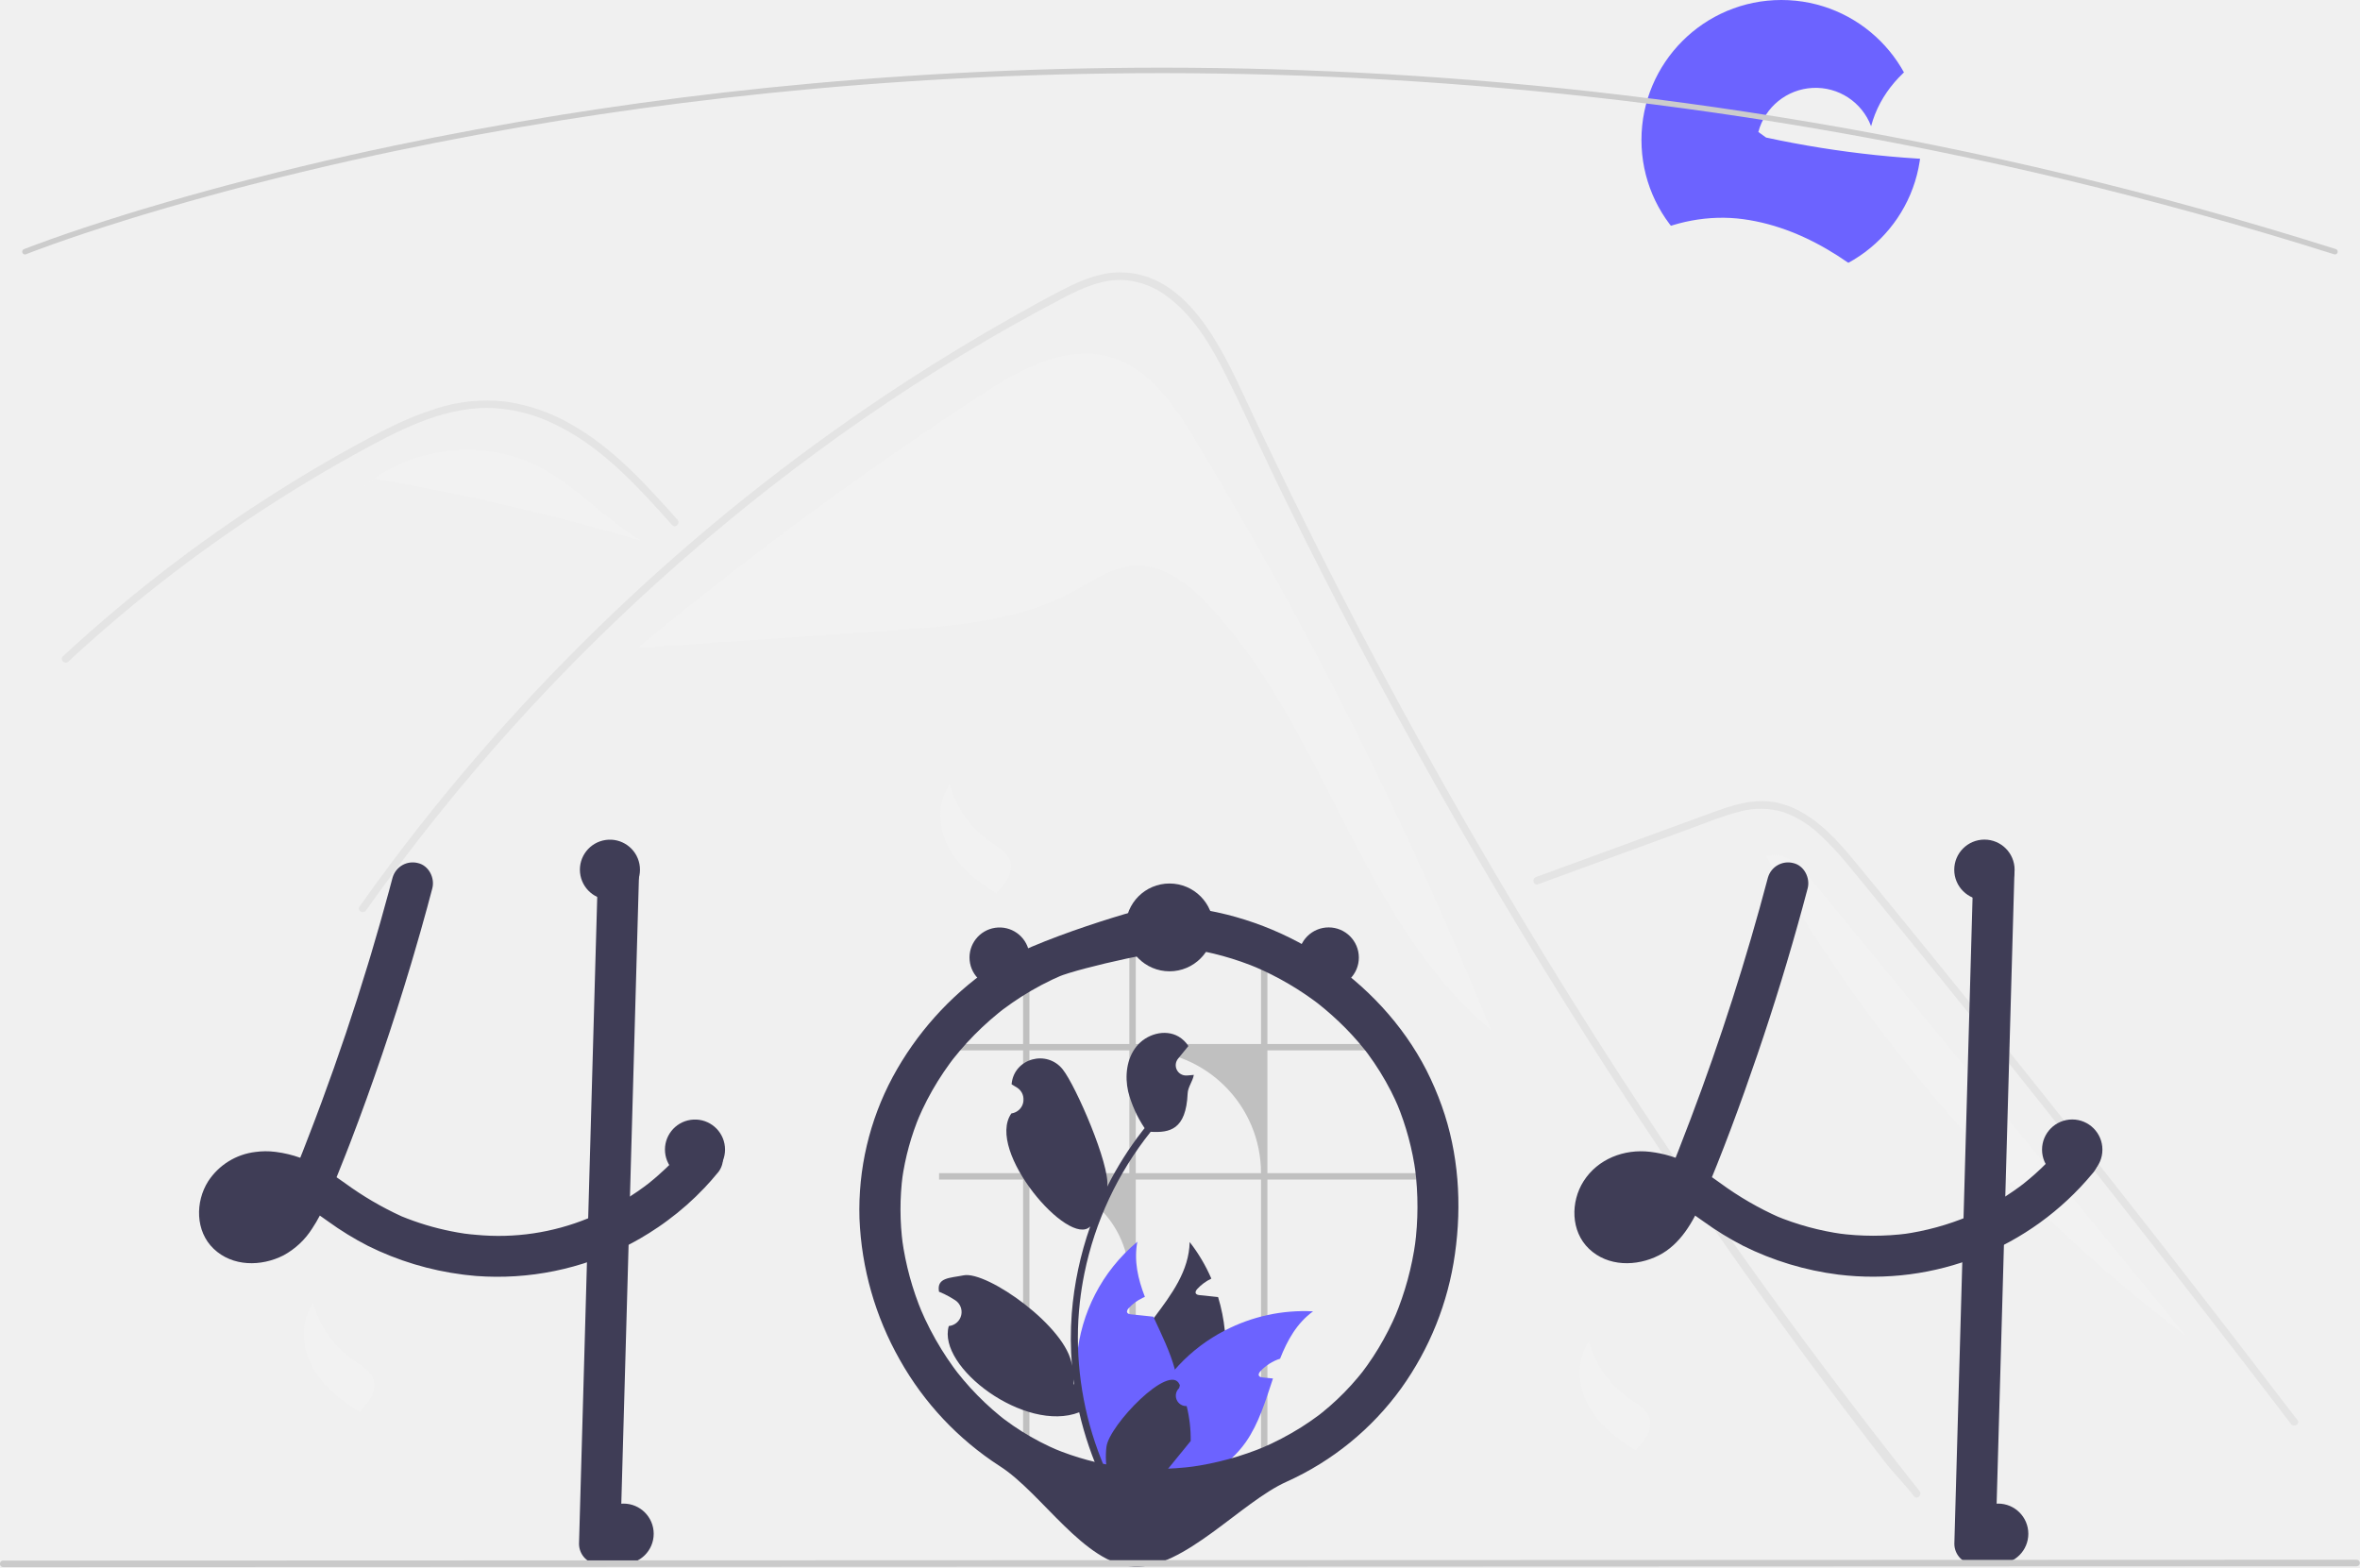
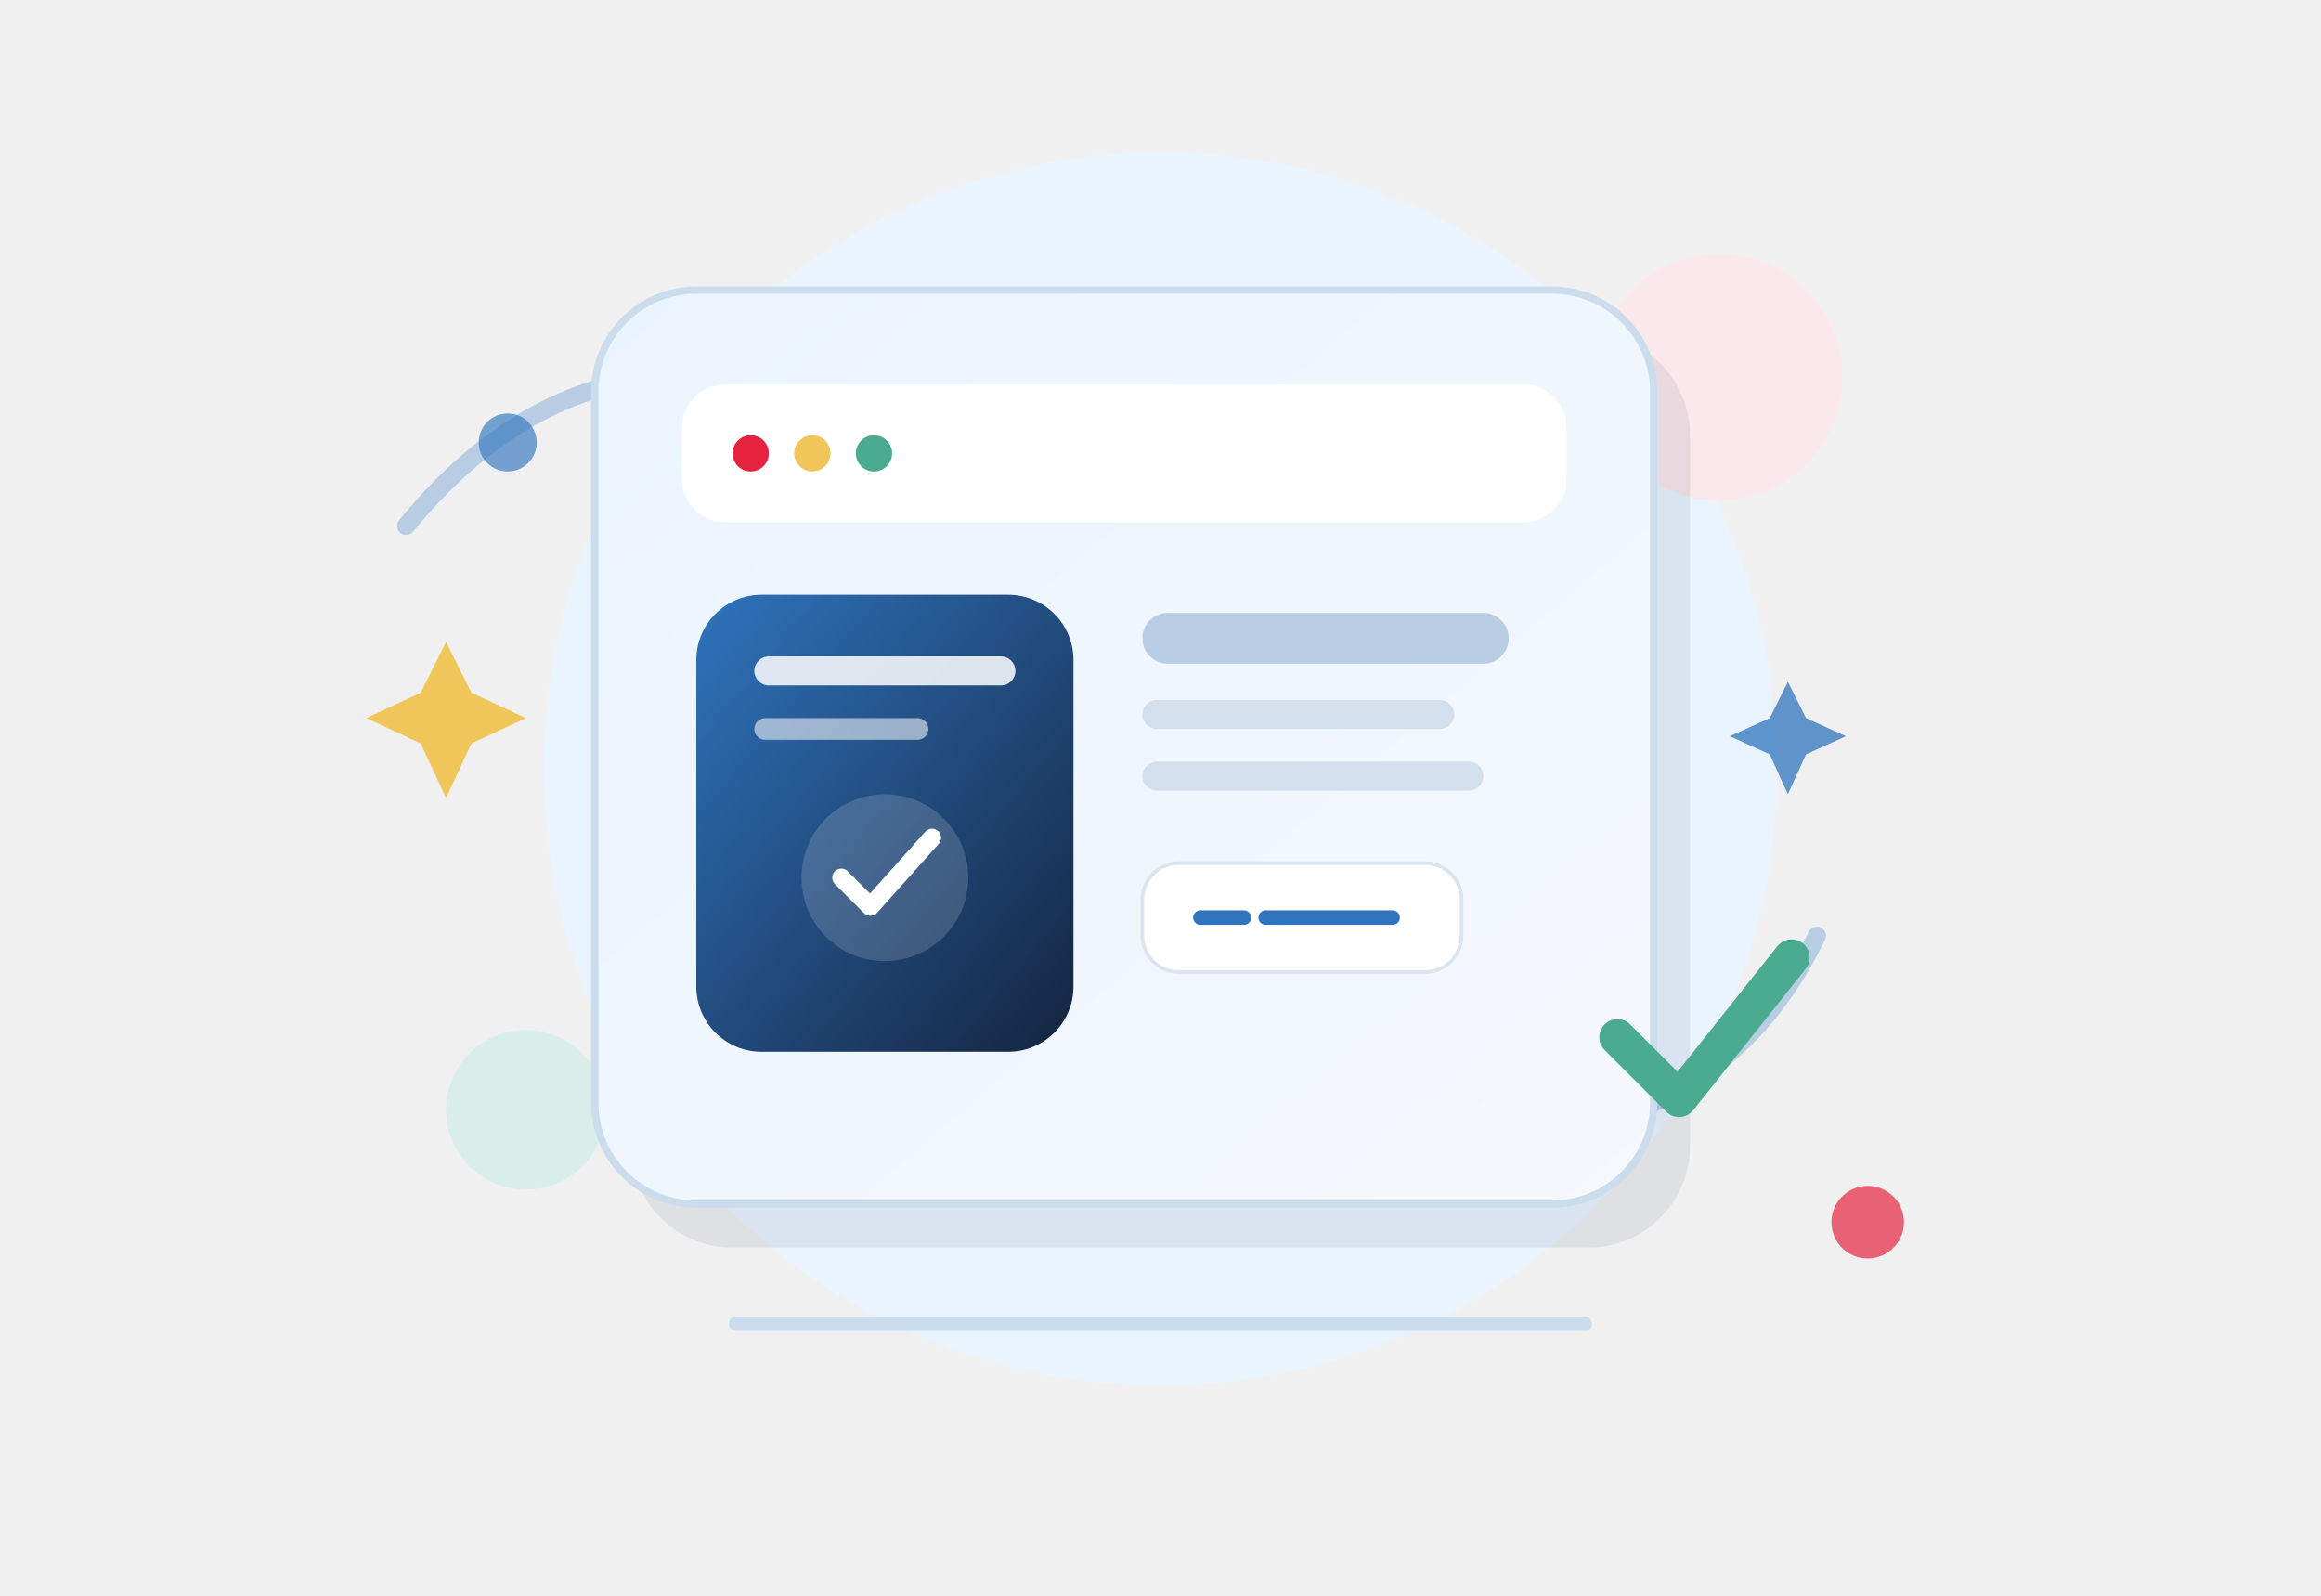
- <svg xmlns="http://www.w3.org/2000/svg" data-name="Layer 1" width="860.131" height="571.148" viewBox="0 0 860.131 571.148">
-   <path d="M605.67,324.953c-7.669-12.684-16.757-26.228-30.99-30.37-16.482-4.796-33.413,4.732-47.775,14.135a1392.157,1392.157,0,0,0-123.893,91.283l.043.492q46.226-3.188,92.451-6.376c22.265-1.535,45.296-3.283,64.972-13.816,7.467-3.997,14.745-9.336,23.206-9.708,10.512-.462,19.677,6.879,26.88,14.549,42.607,45.371,54.937,114.754,102.738,154.616A1516.995,1516.995,0,0,0,605.67,324.953Z" transform="translate(-169.9343 -164.426)" fill="#f2f2f2" />
-   <path d="M867.571,709.781c-4.712-5.95-6.637-7.343-11.285-13.348q-56.764-73.416-106.708-151.792-33.924-53.23-64.483-108.504-14.549-26.278-28.3-52.969-10.67-20.695-20.865-41.638c-1.944-3.988-3.832-7.994-5.711-12.009-4.428-9.442-8.773-18.93-13.439-28.244-5.317-10.616-11.789-21.745-21.553-28.877a29.405,29.405,0,0,0-15.319-5.895c-7.948-.513-15.282,2.769-22.176,6.353-50.439,26.301-97.659,59.276-140.37,96.798A730.778,730.778,0,0,0,303.322,496.247c-1.008,1.439-3.392.064-2.374-1.384q6.009-8.498,12.257-16.813A734.817,734.817,0,0,1,500.805,303.064q18.248-11.826,37.183-22.542c6.362-3.603,12.752-7.16,19.251-10.497,6.371-3.273,13.137-6.215,20.416-6.325,24.77-.385,37.595,27.667,46.405,46.542q4.153,8.911,8.406,17.766,16.075,33.621,33.387,66.628,10.685,20.379,21.837,40.52,34.707,62.718,73.779,122.897c34.506,53.143,68.737,100.089,108.046,149.785C870.596,709.213,868.662,711.175,867.571,709.781Z" transform="translate(-169.9343 -164.426)" fill="#e4e4e4" />
-   <path d="M414.916,355.804c-1.439-1.604-2.869-3.209-4.318-4.813-11.422-12.633-23.679-25.118-39.364-32.361a57.11,57.11,0,0,0-23.927-5.546c-8.562.028-16.932,2.273-24.843,5.418-3.74,1.494-7.398,3.19-11.001,4.996-4.116,2.072-8.159,4.281-12.183,6.509q-11.331,6.27-22.368,13.091-21.961,13.572-42.546,29.216-10.671,8.113-20.902,16.758-9.516,8.031-18.646,16.492c-1.302,1.201-3.245-.743-1.944-1.943,1.604-1.494,3.227-2.979,4.85-4.446q6.875-6.215,13.971-12.193,12.939-10.918,26.549-20.993,21.163-15.676,43.783-29.225,11.304-6.765,22.918-12.963c2.338-1.247,4.703-2.466,7.096-3.621a113.116,113.116,0,0,1,16.868-6.866,60.006,60.006,0,0,1,25.476-2.503,66.327,66.327,0,0,1,23.505,8.131c15.401,8.608,27.346,21.919,38.97,34.909C418.033,355.171,416.099,357.124,414.916,355.804Z" transform="translate(-169.9343 -164.426)" fill="#e4e4e4" />
-   <path d="M730.477,486.711l36.905-13.498,18.323-6.702c5.968-2.183,11.921-4.667,18.09-6.23a28.539,28.539,0,0,1,16.374.209,37.738,37.738,0,0,1,12.771,7.917,103.64,103.64,0,0,1,10.475,11.186c3.989,4.794,7.92,9.639,11.868,14.467q24.441,29.891,48.563,60.041,24.121,30.15,47.92,60.556,23.857,30.48,47.385,61.216,2.882,3.765,5.76,7.534c1.06,1.388,3.449.02,2.375-1.388Q983.582,650.974,959.549,620.184q-24.092-30.864-48.516-61.466-24.424-30.601-49.179-60.937-6.167-7.558-12.354-15.099c-3.48-4.241-6.92-8.527-10.736-12.474-7.005-7.245-15.758-13.648-26.234-13.822-6.16-.102-12.121,1.852-17.844,3.923-6.17,2.232-12.325,4.506-18.486,6.759l-37.163,13.592-9.291,3.398c-1.649.603-.937,3.262.731,2.652Z" transform="translate(-169.9343 -164.426)" fill="#e4e4e4" />
-   <path d="M366.377,334.526c-18.754-9.639-42.771-7.751-60.005,4.291a855.847,855.847,0,0,1,97.371,22.726C390.46,353.759,380.07,341.563,366.377,334.526Z" transform="translate(-169.9343 -164.426)" fill="#f2f2f2" />
-   <path d="M306.188,338.784l-3.61,2.935c1.221-1.027,2.491-1.99,3.795-2.901C306.311,338.807,306.249,338.795,306.188,338.784Z" transform="translate(-169.9343 -164.426)" fill="#f2f2f2" />
-   <path d="M831.549,486.846c-3.633-4.422-7.56-9.052-12.994-10.848l-5.073.2A575.436,575.436,0,0,0,966.749,651.418Q899.149,569.132,831.549,486.846Z" transform="translate(-169.9343 -164.426)" fill="#f2f2f2" />
-   <path d="M516.084,450.367A37.481,37.481,0,0,0,531.015,471.325c2.82,1.92,6.157,3.762,7.122,7.035a8.379,8.379,0,0,1-.874,6.15,24.884,24.884,0,0,1-3.861,5.041l-.137.512c-6.998-4.147-13.656-9.393-17.522-16.551s-4.406-16.539.341-23.145" transform="translate(-169.9343 -164.426)" fill="#f2f2f2" />
-   <path d="M749.084,653.367A37.481,37.481,0,0,0,764.015,674.325c2.82,1.92,6.157,3.762,7.122,7.035a8.379,8.379,0,0,1-.874,6.15,24.884,24.884,0,0,1-3.861,5.041l-.137.512c-6.998-4.147-13.656-9.393-17.522-16.551s-4.406-16.539.341-23.145" transform="translate(-169.9343 -164.426)" fill="#f2f2f2" />
-   <path d="M284.084,639.367A37.481,37.481,0,0,0,299.015,660.325c2.82,1.92,6.157,3.762,7.122,7.035a8.379,8.379,0,0,1-.874,6.15,24.884,24.884,0,0,1-3.861,5.041l-.137.512c-6.998-4.147-13.656-9.393-17.522-16.551s-4.406-16.539.341-23.145" transform="translate(-169.9343 -164.426)" fill="#f2f2f2" />
-   <circle cx="649.249" cy="51" r="51" fill="#6c63ff" />
-   <path d="M911.219,176.296c-24.717-3.341-52.935,10.019-59.341,34.124a21.597,21.597,0,0,0-41.094,2.109l2.83,2.027a372.275,372.275,0,0,0,160.659-.726C957.079,195.76,935.935,179.637,911.219,176.296Z" transform="translate(-169.9343 -164.426)" fill="#f0f0f0" />
-   <path d="M805.219,244.296c-24.717-3.341-52.935,10.019-59.341,34.124a21.597,21.597,0,0,0-41.094,2.109l2.83,2.027a372.275,372.275,0,0,0,160.659-.726C851.079,263.76,829.935,247.637,805.219,244.296Z" transform="translate(-169.9343 -164.426)" fill="#f0f0f0" />
-   <path d="M1020.946,257.154a.982.982,0,0,1-.302-.047C756.237,173.489,523.199,184.424,374.264,208.321c-20.269,3.251-40.591,7.006-60.404,11.161-5.058,1.06-10.306,2.195-15.597,3.378-6.319,1.407-12.554,2.856-18.532,4.306q-3.873.917-7.595,1.849c-3.758.928-7.572,1.895-11.66,2.957-4.568,1.178-9.209,2.413-13.797,3.672a.442.442,0,0,1-.051.015l0.0.001c-5.183,1.415-10.338,2.871-15.323,4.325-2.698.779-5.304,1.548-7.799,2.307-.279.077-.526.151-.776.228l-.536.163c-.311.095-.617.188-.924.275l-.02.006 0.0.001-.812.252c-.968.293-1.912.579-2.841.864-24.545,7.566-38.038,12.949-38.171,13.002a1,1,0,1,1-.744-1.856c.134-.053,13.693-5.463,38.328-13.058.932-.286,1.879-.572,2.85-.866l.754-.234c.026-.01.052-.018.078-.025.305-.087.61-.18.919-.273l.537-.163c.268-.081.531-.161.801-.235,2.479-.754,5.093-1.524,7.798-2.307,4.987-1.455,10.147-2.911,15.334-4.328.016-.006.033-.01.049-.015v-.001c4.604-1.263,9.263-2.503,13.845-3.685,4.094-1.063,7.915-2.032,11.68-2.962q3.738-.93,7.609-1.853c5.985-1.451,12.233-2.902,18.563-4.312,5.299-1.184,10.556-2.322,15.622-3.383,19.843-4.162,40.198-7.923,60.497-11.179C523.096,182.415,756.467,171.463,1021.246,255.201a1.0 1,0,0,1-.301,1.953Z" transform="translate(-169.9343 -164.426)" fill="#ccc" />
-   <path d="M432.923,584.266a6.729,6.729,0,0,0-1.7-2.67,6.43,6.43,0,0,0-.92-.71c-2.61-1.74-6.51-2.13-8.99,0a5.81,5.81,0,0,0-.69.71q-1.11,1.365-2.28,2.67c-1.28,1.46-2.59,2.87-3.96,4.24-.39.38-.78.77-1.18,1.15-.23.23-.46.45-.69.67-.88.84-1.78,1.65-2.69,2.45-.48.43-.96.85-1.45,1.26-.73.61-1.46,1.22-2.2,1.81-.07.05-.14.1-.21.16-.02.01-.03.03-.05.04-.01,0-.02,0-.03.02a.179.179,0,0,0-.07.05c-.22.15-.37.25-.48.34.04-.02.08-.05.12-.07-.18.14-.37.28-.55.42-1.75,1.29-3.54,2.53-5.37,3.69a99.21,99.21,0,0,1-14.22,7.55c-.33.13-.67.27-1.01.4a85.97,85.97,0,0,1-40.85,6.02q-2.13-.165-4.26-.45c-1.64-.24-3.27-.53-4.89-.86a97.932,97.932,0,0,1-18.02-5.44,118.652,118.652,0,0,1-20.66-12.12c-1-.71-2.01-1.42-3.02-2.11,1.15-2.82,2.28-5.64,3.38-8.48.55-1.37,1.08-2.74,1.6-4.12,4.09-10.63,7.93-21.36,11.61-32.13q5.58-16.365,10.53-32.92.51-1.68.99-3.36,2.595-8.745,4.98-17.53c.15-.57.31-1.13.45-1.7q.69-2.52,1.35-5.04c1-3.79-1.26-8.32-5.24-9.23a7.634,7.634,0,0,0-9.22,5.24c-.43,1.62-.86,3.23-1.3,4.85q-3.165,11.745-6.66,23.41-.51,1.68-1.02,3.36-7.71,25.41-16.93,50.31-1.11,3.015-2.25,6.01c-.37.98-.74,1.96-1.12,2.94-.73,1.93-1.48,3.86-2.23,5.79-.43,1.13-.87,2.26-1.31,3.38-.29.71-.57,1.42-.85,2.12a41.809,41.809,0,0,0-8.81-2.12l-.48-.06a27.397,27.397,0,0,0-7.01.06,23.914,23.914,0,0,0-17.24,10.66c-4.77,7.51-4.71,18.25,1.98,24.63,6.89,6.57,17.32,6.52,25.43,2.41a28.351,28.351,0,0,0,10.52-9.86,50.569,50.569,0,0,0,2.74-4.65c.21.14.42.28.63.43.8.56,1.6,1.13,2.39,1.69a111.738,111.738,0,0,0,14.51,8.91,108.359,108.359,0,0,0,34.62,10.47c.27.03.53.07.8.1,1.33.17,2.67.3,4.01.41a103.782,103.782,0,0,0,55.58-11.36q2.175-1.125,4.31-2.36,3.315-1.92,6.48-4.08c1.15-.78,2.27-1.57,3.38-2.4a101.042,101.042,0,0,0,13.51-11.95q2.355-2.475,4.51-5.11a8.061,8.061,0,0,0,2.2-5.3A7.564,7.564,0,0,0,432.923,584.266Zm-165.59,23.82c.21-.15.42-.31.62-.47C267.893,607.766,267.603,607.936,267.333,608.086Zm3.21-3.23c-.23.26-.44.52-.67.78a23.366,23.366,0,0,1-2.25,2.2c-.11.1-.23.2-.35.29a.01.01,0,0,0-.01.01,3.804,3.804,0,0,0-.42.22q-.645.39-1.32.72a17.005,17.005,0,0,1-2.71.75,16.799,16.799,0,0,1-2.13.02h-.02a14.823,14.823,0,0,1-1.45-.4c-.24-.12-.47-.26-.7-.4-.09-.08-.17-.16-.22-.21a2.44,2.44,0,0,1-.27-.29.01.01,0,0,0-.01-.01c-.11-.2-.23-.4-.34-.6a.031.031,0,0,1-.01-.02c-.08-.25-.15-.51-.21-.77a12.511,12.511,0,0,1,.01-1.37,13.467,13.467,0,0,1,.54-1.88,11.068,11.068,0,0,1,.69-1.26c.02-.04.12-.2.23-.38.01-.01.01-.01.01-.02.15-.17.3-.35.46-.51.27-.3.56-.56.85-.83a18.022,18.022,0,0,1,1.75-1.01,19.481,19.481,0,0,1,2.93-.79,24.989,24.989,0,0,1,4.41.04,30.301,30.301,0,0,1,4.1,1.01,36.945,36.945,0,0,1-2.77,4.54C270.623,604.746,270.583,604.806,270.543,604.856Zm-11.12-3.29a2.18,2.18,0,0,1-.31.39A1.409,1.409,0,0,1,259.423,601.566Z" transform="translate(-169.9343 -164.426)" fill="#3f3d56" />
-   <path d="M402.863,482.136q-.135,4.71-.27,9.42-.285,10.455-.59,20.92-.315,11.775-.66,23.54-.165,6.075-.34,12.15-.465,16.365-.92,32.72c-.03,1.13-.07,2.25-.1,3.38q-.225,8.115-.45,16.23-.255,8.805-.5,17.61-.18,6.6-.37,13.21-1.35,47.895-2.7,95.79a7.648,7.648,0,0,1-7.5,7.5,7.561,7.561,0,0,1-7.5-7.5q.75-26.94,1.52-53.88.675-24.36,1.37-48.72.225-8.025.45-16.06.345-12.09.68-24.18c.03-1.13.07-2.25.1-3.38.02-.99.05-1.97.08-2.96q.66-23.475,1.32-46.96.27-9.24.52-18.49.3-10.545.6-21.08c.09-3.09.17-6.17.26-9.26a7.648,7.648,0,0,1,7.5-7.5A7.561,7.561,0,0,1,402.863,482.136Z" transform="translate(-169.9343 -164.426)" fill="#3f3d56" />
-   <path d="M814.291,484.217a893.238,893.238,0,0,1-28.161,87.941c-3.007,7.946-6.083,15.877-9.371,23.712l.756-1.792a54.583,54.583,0,0,1-5.59,10.612q-.229.321-.467.636,1.166-1.49.443-.589c-.254.301-.505.602-.768.895a23.664,23.664,0,0,1-2.249,2.203q-.301.258-.612.504l.938-.729c-.109.257-.873.597-1.111.743a18.254,18.254,0,0,1-2.405,1.219l1.792-.756a19.086,19.086,0,0,1-4.231,1.161l1.994-.268a17.021,17.021,0,0,1-4.298.046l1.994.268a14.002,14.002,0,0,1-3.405-.917l1.792.756a12.012,12.012,0,0,1-1.679-.896c-.271-.177-1.105-.809-.015.025,1.133.866.146.074-.088-.156-.194-.192-.37-.4-.56-.595-.882-.905.996,1.557.397.499a18.182,18.182,0,0,1-.878-1.637l.756,1.792a11.925,11.925,0,0,1-.728-2.651l.268,1.994a13.651,13.651,0,0,1-.003-3.405l-.268,1.994a15.964,15.964,0,0,1,.995-3.68l-.756,1.792a16.729,16.729,0,0,1,1.178-2.298,6.729,6.729,0,0,1,.729-1.071c.049.016-1.269,1.513-.569.757.183-.198.354-.406.539-.602.296-.314.614-.601.926-.898,1.045-.994-1.462.966-.257.179a19.049,19.049,0,0,1,2.749-1.499l-1.792.756a20.311,20.311,0,0,1,4.995-1.34l-1.994.268a25.628,25.628,0,0,1,6.461.076l-1.994-.268a33.211,33.211,0,0,1,7.892,2.22l-1.792-.756c5.39,2.314,10.163,5.749,14.928,9.118a111.95,111.95,0,0,0,14.506,8.906,108.388,108.388,0,0,0,34.622,10.474,103.933,103.933,0,0,0,92.586-36.752,8.078,8.078,0,0,0,2.197-5.303,7.632,7.632,0,0,0-2.197-5.303c-2.752-2.526-7.949-3.239-10.607,0a95.636,95.636,0,0,1-8.107,8.727q-2.017,1.914-4.142,3.71-1.214,1.026-2.461,2.011c-.393.311-1.619,1.138.263-.197-.431.306-.845.64-1.271.955a99.269,99.269,0,0,1-20.332,11.565l1.792-.756a96.836,96.836,0,0,1-24.171,6.622l1.994-.268a97.643,97.643,0,0,1-25.754-.038l1.994.268a99.8,99.8,0,0,1-24.857-6.77l1.792.756a116.025,116.025,0,0,1-21.736-12.591,86.877,86.877,0,0,0-11.113-6.994,42.824,42.824,0,0,0-14.438-4.389c-9.439-1.111-19.057,2.566-24.246,10.72-4.776,7.505-4.714,18.244,1.974,24.625,6.888,6.572,17.318,6.517,25.436,2.406,7.817-3.959,12.513-12.185,15.815-19.942,7.431-17.455,14.01-35.314,20.14-53.263q9.097-26.637,16.499-53.813.917-3.366,1.807-6.739c1.001-3.789-1.261-8.32-5.238-9.226a7.633,7.633,0,0,0-9.226,5.238Z" transform="translate(-169.9343 -164.426)" fill="#3f3d56" />
-   <path d="M889.124,482.136l-2.7,95.793-2.685,95.294-1.518,53.884a7.565,7.565,0,0,0,7.5,7.5,7.649,7.649,0,0,0,7.5-7.5l2.7-95.793,2.685-95.294,1.518-53.884a7.565,7.565,0,0,0-7.5-7.5,7.649,7.649,0,0,0-7.5,7.5Z" transform="translate(-169.9343 -164.426)" fill="#3f3d56" />
-   <path d="M629.526,700.361h2.329V594.319h54.329v-2.323H631.855V547.252H673.81q-.923-1.173-1.899-2.317H631.855V515.382c-.77-.328-1.547-.645-2.329-.944V544.935h-45.652V507.07c-.782.036-1.553.09-2.329.155v37.71h-36.42V516.684c-.782.346-1.553.711-2.317,1.093V544.935h-30.616v2.317h30.616v44.744h-30.616v2.323h30.616V700.361h2.317V594.319a36.413,36.413,0,0,1,36.42,36.42v69.622h2.329V594.319h45.652Zm-84.401-108.365V547.252h36.42v44.744Zm38.749,0V547.252h.914a44.741,44.741,0,0,1,44.738,44.744Z" transform="translate(-169.9343 -164.426)" opacity="0.2" />
-   <path d="M615.303,668.566a63.059,63.059,0,0,1-20.05,33.7c-.74.64-1.48,1.26-2.25,1.87q-2.805.255-5.57.52c-1.53.14-3.04.29-4.54.43l-.27.03-.19-1.64-.76-6.64a37.623,37.623,0,0,1-3.3-32.44c2.64-7.12,7.42-13.41,12.12-19.65,6.49-8.62,12.8-17.14,13.03-27.65a60.544,60.544,0,0,1,7.9,13.33,16.432,16.432,0,0,0-5.12,3.77c-.41.45-.82,1.08-.54,1.62.24.46.84.57,1.36.63,1.25.13,2.51.26,3.76.39,1,.11,2,.21,3,.32a63.99,63.99,0,0,1,2.45,12.18A61.189,61.189,0,0,1,615.303,668.566Z" transform="translate(-169.9343 -164.426)" fill="#3f3d56" />
-   <path d="M648.503,642.356c-5.9,4.29-9.35,10.46-12.03,17.26a16.628,16.628,0,0,0-7.17,4.58c-.41.45-.82,1.08-.54,1.62.24.46.84.57,1.36.63,1.25.13,2.51.26,3.76.39-2.68,8.04-5.14,16.36-9.88,23.15a36.989,36.989,0,0,1-12.03,10.91,38.492,38.492,0,0,1-4.02,1.99q-7.62.585-14.95,1.25-2.805.255-5.57.52c-1.53.14-3.04.29-4.54.43q-.015-.825,0-1.65a63.304,63.304,0,0,1,15.25-39.86c.45-.52.91-1.03,1.38-1.54a61.792,61.792,0,0,1,16.81-12.7A62.654,62.654,0,0,1,648.503,642.356Z" transform="translate(-169.9343 -164.426)" fill="#6c63ff" />
-   <path d="M589.163,699.526l-1.15,3.4-.58,1.73c-1.53.14-3.04.29-4.54.43l-.27.03c-1.66.17-3.31.34-4.96.51-.43-.5-.86-1.01-1.28-1.53a62.03,62.03,0,0,1,8.07-87.11c-1.32,6.91.22,13.53,2.75,20.1-.27.11-.53.22-.78.34a16.432,16.432,0,0,0-5.12,3.77c-.41.45-.82,1.08-.54,1.62.24.46.84.57,1.36.63,1.25.13,2.51.26,3.76.39,1,.11,2,.21,3,.32q.705.075,1.41.15c.07.15.13.29.2.44,2.85,6.18,5.92,12.39,7.65,18.83a43.666,43.666,0,0,1,1.02,4.91A37.604,37.604,0,0,1,589.163,699.526Z" transform="translate(-169.9343 -164.426)" fill="#6c63ff" />
-   <path d="M689.821,554.487c-8.609-16.792-21.946-30.921-37.632-41.304a114.237,114.237,0,0,0-52.563-18.38q-3.69-.335-7.399-.393c-2.921-.044-46.866,12.632-61.587,22.982a114.295,114.295,0,0,0-35.333,39.527,102.5,102.5,0,0,0-12.126,51.633,113.564,113.564,0,0,0,14.703,51.476,110.475,110.475,0,0,0,36.444,38.746C549.667,708.561,565.074,734.51,583.183,735.426c18.246.923,39.054-23.555,55.695-30.987a104.425,104.425,0,0,0,41.726-34.005,110.25,110.25,0,0,0,19.599-48.948c2.574-18.083,1.374-36.733-4.801-54.016a111.86,111.86,0,0,0-5.58-12.983c-1.78-3.505-6.996-4.796-10.261-2.691a7.68,7.68,0,0,0-2.691,10.261q1.568,3.088,2.915,6.278l-.756-1.792a101.151,101.151,0,0,1,6.876,25.538l-.268-1.994a109.229,109.229,0,0,1-.066,28.683l.268-1.994a109.734,109.734,0,0,1-7.555,27.674l.756-1.792a104.212,104.212,0,0,1-6.672,13.098q-1.923,3.186-4.081,6.222c-.632.888-1.283,1.761-1.939,2.631-.856,1.136,1.167-1.483.282-.369-.151.19-.3.38-.452.569q-.681.852-1.382,1.688a93.613,93.613,0,0,1-10.176,10.384q-1.366,1.192-2.778,2.331c-.469.378-.932.773-1.421,1.125.019-.013,1.58-1.199.656-.511-.29.216-.579.436-.87.652q-2.91,2.156-5.974,4.092a103.485,103.485,0,0,1-14.756,7.713l1.792-.756a109.215,109.215,0,0,1-27.597,7.552l1.994-.268a108.154,108.154,0,0,1-28.589.051l1.994.268a99.835,99.835,0,0,1-25.095-6.784l1.792.756a93.643,93.643,0,0,1-13.416-6.991q-3.174-2-6.184-4.247c-.286-.214-.57-.43-.855-.645-.915-.691.658.51.67.518a19.169,19.169,0,0,1-1.535-1.225q-1.454-1.184-2.861-2.422a101.989,101.989,0,0,1-10.493-10.709q-1.213-1.434-2.374-2.911c-.335-.426-.947-1.29.404.529-.178-.239-.362-.474-.542-.712q-.647-.858-1.276-1.728-2.203-3.048-4.188-6.246a109.29,109.29,0,0,1-7.805-15.108l.756,1.792a106.588,106.588,0,0,1-7.34-26.837l.268,1.994a97.866,97.866,0,0,1-.048-25.636l-.268,1.994A94.673,94.673,0,0,1,505.276,570.55l-.756,1.792a101.557,101.557,0,0,1,7.195-13.856q2.066-3.323,4.378-6.485.525-.718,1.062-1.428c.324-.428,1.215-1.493-.305.388.149-.184.293-.374.439-.56q1.269-1.608,2.6-3.165A107.402,107.402,0,0,1,530.772,536.215q1.474-1.292,2.995-2.529.691-.562,1.391-1.113c.187-.147.376-.291.562-.439-1.997,1.59-.555.433-.102.093q3.134-2.348,6.435-4.461a103.644,103.644,0,0,1,15.387-8.108l-1.792.756c7.76-3.258,42.141-10.949,48.394-10.11l-1.994-.268A106.225,106.225,0,0,1,628.768,517.419l-1.792-.756a110.313,110.313,0,0,1,12.6,6.329q3.043,1.784,5.967,3.763,1.384.937,2.738,1.915.677.489,1.346.989c.248.185.494.373.741.558,1.039.779-1.431-1.128-.342-.267a110.843,110.843,0,0,1,10.368,9.253q2.401,2.445,4.637,5.045,1.147,1.334,2.246,2.708c.364.455,1.605,2.101.084.085.372.493.747.982,1.114,1.479a97.977,97.977,0,0,1,8.392,13.538c1.793,3.498,6.987,4.802,10.261,2.691A7.677,7.677,0,0,0,689.821,554.487Z" transform="translate(-169.9343 -164.426)" fill="#3f3d56" />
-   <path d="M602.431,676.882a3.78,3.78,0,0,1-2.739-6.551c.095-.379.164-.651.259-1.03q-.051-.124-.103-.247c-3.48-8.298-25.685,14.833-26.645,22.632a30.029,30.029,0,0,0,.527,10.328A120.392,120.392,0,0,1,562.778,652.01a116.202,116.202,0,0,1,.721-12.963q.597-5.293,1.657-10.511a121.787,121.787,0,0,1,24.151-51.616c6.874.384,12.898-.663,13.48-13.985.103-2.37,1.861-4.422,2.248-6.756-.656.086-1.323.14-1.979.183-.204.011-.42.021-.624.032l-.077.003a3.745,3.745,0,0,1-3.076-6.101q.425-.523.851-1.046c.43-.538.871-1.065,1.302-1.603a1.865,1.865,0,0,0,.14-.161c.495-.613.99-1.216,1.485-1.829a10.829,10.829,0,0,0-3.55-3.432c-4.959-2.905-11.801-.893-15.384,3.593-3.593,4.486-4.271,10.779-3.023,16.384a43.398,43.398,0,0,0,6.003,13.383c-.269.344-.549.678-.818,1.022a122.574,122.574,0,0,0-12.794,20.268c1.016-7.939-11.412-36.608-16.218-42.681-5.773-7.294-17.611-4.111-18.628,5.136q-.015.134-.029.268,1.071.604,2.096,1.282a5.127,5.127,0,0,1-2.067,9.33l-.105.016c-9.556,13.644,21.077,49.155,28.745,41.181a125.11,125.11,0,0,0-6.734,31.693,118.664,118.664,0,0,0,.086,19.16l-.032-.226C558.902,648.154,529.674,627.514,521.139,629.233c-4.917.99-9.76.765-9.013,5.725q.018.119.036.237a34.442,34.442,0,0,1,3.862,1.861q1.071.604,2.096,1.282a5.127,5.127,0,0,1-2.067,9.33l-.105.016c-.075.011-.14.022-.215.032-4.35,14.966,27.907,39.12,47.518,31.435h.011a125.075,125.075,0,0,0,8.402,24.528H601.679c.108-.334.204-.678.301-1.011a34.102,34.102,0,0,1-8.305-.495c2.227-2.733,4.454-5.487,6.681-8.219a1.861,1.861,0,0,0,.14-.161c1.13-1.398,2.27-2.786,3.399-4.185l.001-.002a49.952,49.952,0,0,0-1.464-12.725Zm-34.371-67.613.016-.021-.016.043Zm-6.648,59.932-.258-.581c.011-.42.011-.839,0-1.269,0-.118-.021-.237-.021-.355.097.742.183,1.485.29,2.227Z" transform="translate(-169.9343 -164.426)" fill="#3f3d56" />
-   <circle cx="95.249" cy="439" r="11" fill="#3f3d56" />
-   <circle cx="227.249" cy="559" r="11" fill="#3f3d56" />
-   <circle cx="728.249" cy="559" r="11" fill="#3f3d56" />
-   <circle cx="755.249" cy="419" r="11" fill="#3f3d56" />
-   <circle cx="723.249" cy="317" r="11" fill="#3f3d56" />
-   <path d="M434.183,583.426a10.949,10.949,0,1,1-.21-2.16A10.992,10.992,0,0,1,434.183,583.426Z" transform="translate(-169.9343 -164.426)" fill="#3f3d56" />
-   <circle cx="484.249" cy="349" r="11" fill="#3f3d56" />
-   <path d="M545.183,513.426a10.949,10.949,0,1,1-.21-2.16A10.992,10.992,0,0,1,545.183,513.426Z" transform="translate(-169.9343 -164.426)" fill="#3f3d56" />
-   <path d="M403.183,481.426a10.949,10.949,0,1,1-.21-2.16A10.992,10.992,0,0,1,403.183,481.426Z" transform="translate(-169.9343 -164.426)" fill="#3f3d56" />
-   <circle cx="599.249" cy="443" r="11" fill="#3f3d56" />
-   <circle cx="426.249" cy="338" r="16" fill="#3f3d56" />
-   <path d="M1028.875,735.267l-857.75.307a1.191,1.191,0,1,1,0-2.381l857.75-.307a1.191,1.191,0,0,1,0,2.381Z" transform="translate(-169.9343 -164.426)" fill="#cacaca" />
+ <svg xmlns="http://www.w3.org/2000/svg" viewBox="0 0 640 440" role="img" aria-labelledby="title desc">
+   <defs>
+     <linearGradient id="panel" x1="0" y1="0" x2="1" y2="1">
+       <stop offset="0" stop-color="#eaf4ff" />
+       <stop offset="1" stop-color="#f5f8fc" />
+     </linearGradient>
+     <linearGradient id="accent" x1="0" y1="0" x2="1" y2="1">
+       <stop offset="0" stop-color="#2f74bd" />
+       <stop offset="1" stop-color="#14243f" />
+     </linearGradient>
+   </defs>
+   <circle cx="320" cy="212" r="170" fill="#eaf4ff" />
+   <circle cx="474" cy="104" r="34" fill="#fbe8eb" />
+   <circle cx="145" cy="306" r="22" fill="#d9eee9" />
+   <path d="M112 145c26-32 58-46 92-40m235 205c28-7 49-25 62-52" fill="none" stroke="#b8cde4" stroke-width="5" stroke-linecap="round" />
+   <rect x="174" y="92" width="292" height="252" rx="28" fill="#14243f" opacity=".08" />
+   <rect x="164" y="80" width="292" height="252" rx="28" fill="url(#panel)" stroke="#cbdced" stroke-width="2" />
+   <rect x="188" y="106" width="244" height="38" rx="12" fill="#fff" />
+   <circle cx="207" cy="125" r="5" fill="#e5233f" />
+   <circle cx="224" cy="125" r="5" fill="#f0c65b" />
+   <circle cx="241" cy="125" r="5" fill="#4aab91" />
+   <rect x="192" y="164" width="104" height="126" rx="18" fill="url(#accent)" />
+   <rect x="208" y="181" width="72" height="8" rx="4" fill="#fff" opacity=".85" />
+   <rect x="208" y="198" width="48" height="6" rx="3" fill="#fff" opacity=".55" />
+   <circle cx="244" cy="242" r="23" fill="#fff" opacity=".16" />
+   <path d="M232 242l8 8 17-19" fill="none" stroke="#fff" stroke-width="5" stroke-linecap="round" stroke-linejoin="round" />
+   <rect x="315" y="169" width="101" height="14" rx="7" fill="#b8cde4" />
+   <rect x="315" y="193" width="86" height="8" rx="4" fill="#d3dfec" />
+   <rect x="315" y="210" width="94" height="8" rx="4" fill="#d3dfec" />
+   <rect x="315" y="238" width="88" height="30" rx="10" fill="#fff" stroke="#dce5ef" />
+   <path d="M331 253h12m6 0h35" stroke="#2f74bd" stroke-width="4" stroke-linecap="round" />
+   <path d="M446 286l17 17 31-39" fill="none" stroke="#4aab91" stroke-width="10" stroke-linecap="round" stroke-linejoin="round" />
+   <path d="M123 177l7 14 15 7-15 7-7 15-7-15-15-7 15-7z" fill="#f0c65b" />
+   <path d="M493 188l5 10 11 5-11 5-5 11-5-11-11-5 11-5z" fill="#2f74bd" opacity=".75" />
+   <circle cx="140" cy="122" r="8" fill="#2f74bd" opacity=".65" />
+   <circle cx="515" cy="337" r="10" fill="#e5233f" opacity=".7" />
+   <path d="M203 365h234" stroke="#cbdced" stroke-width="4" stroke-linecap="round" />
</svg>
